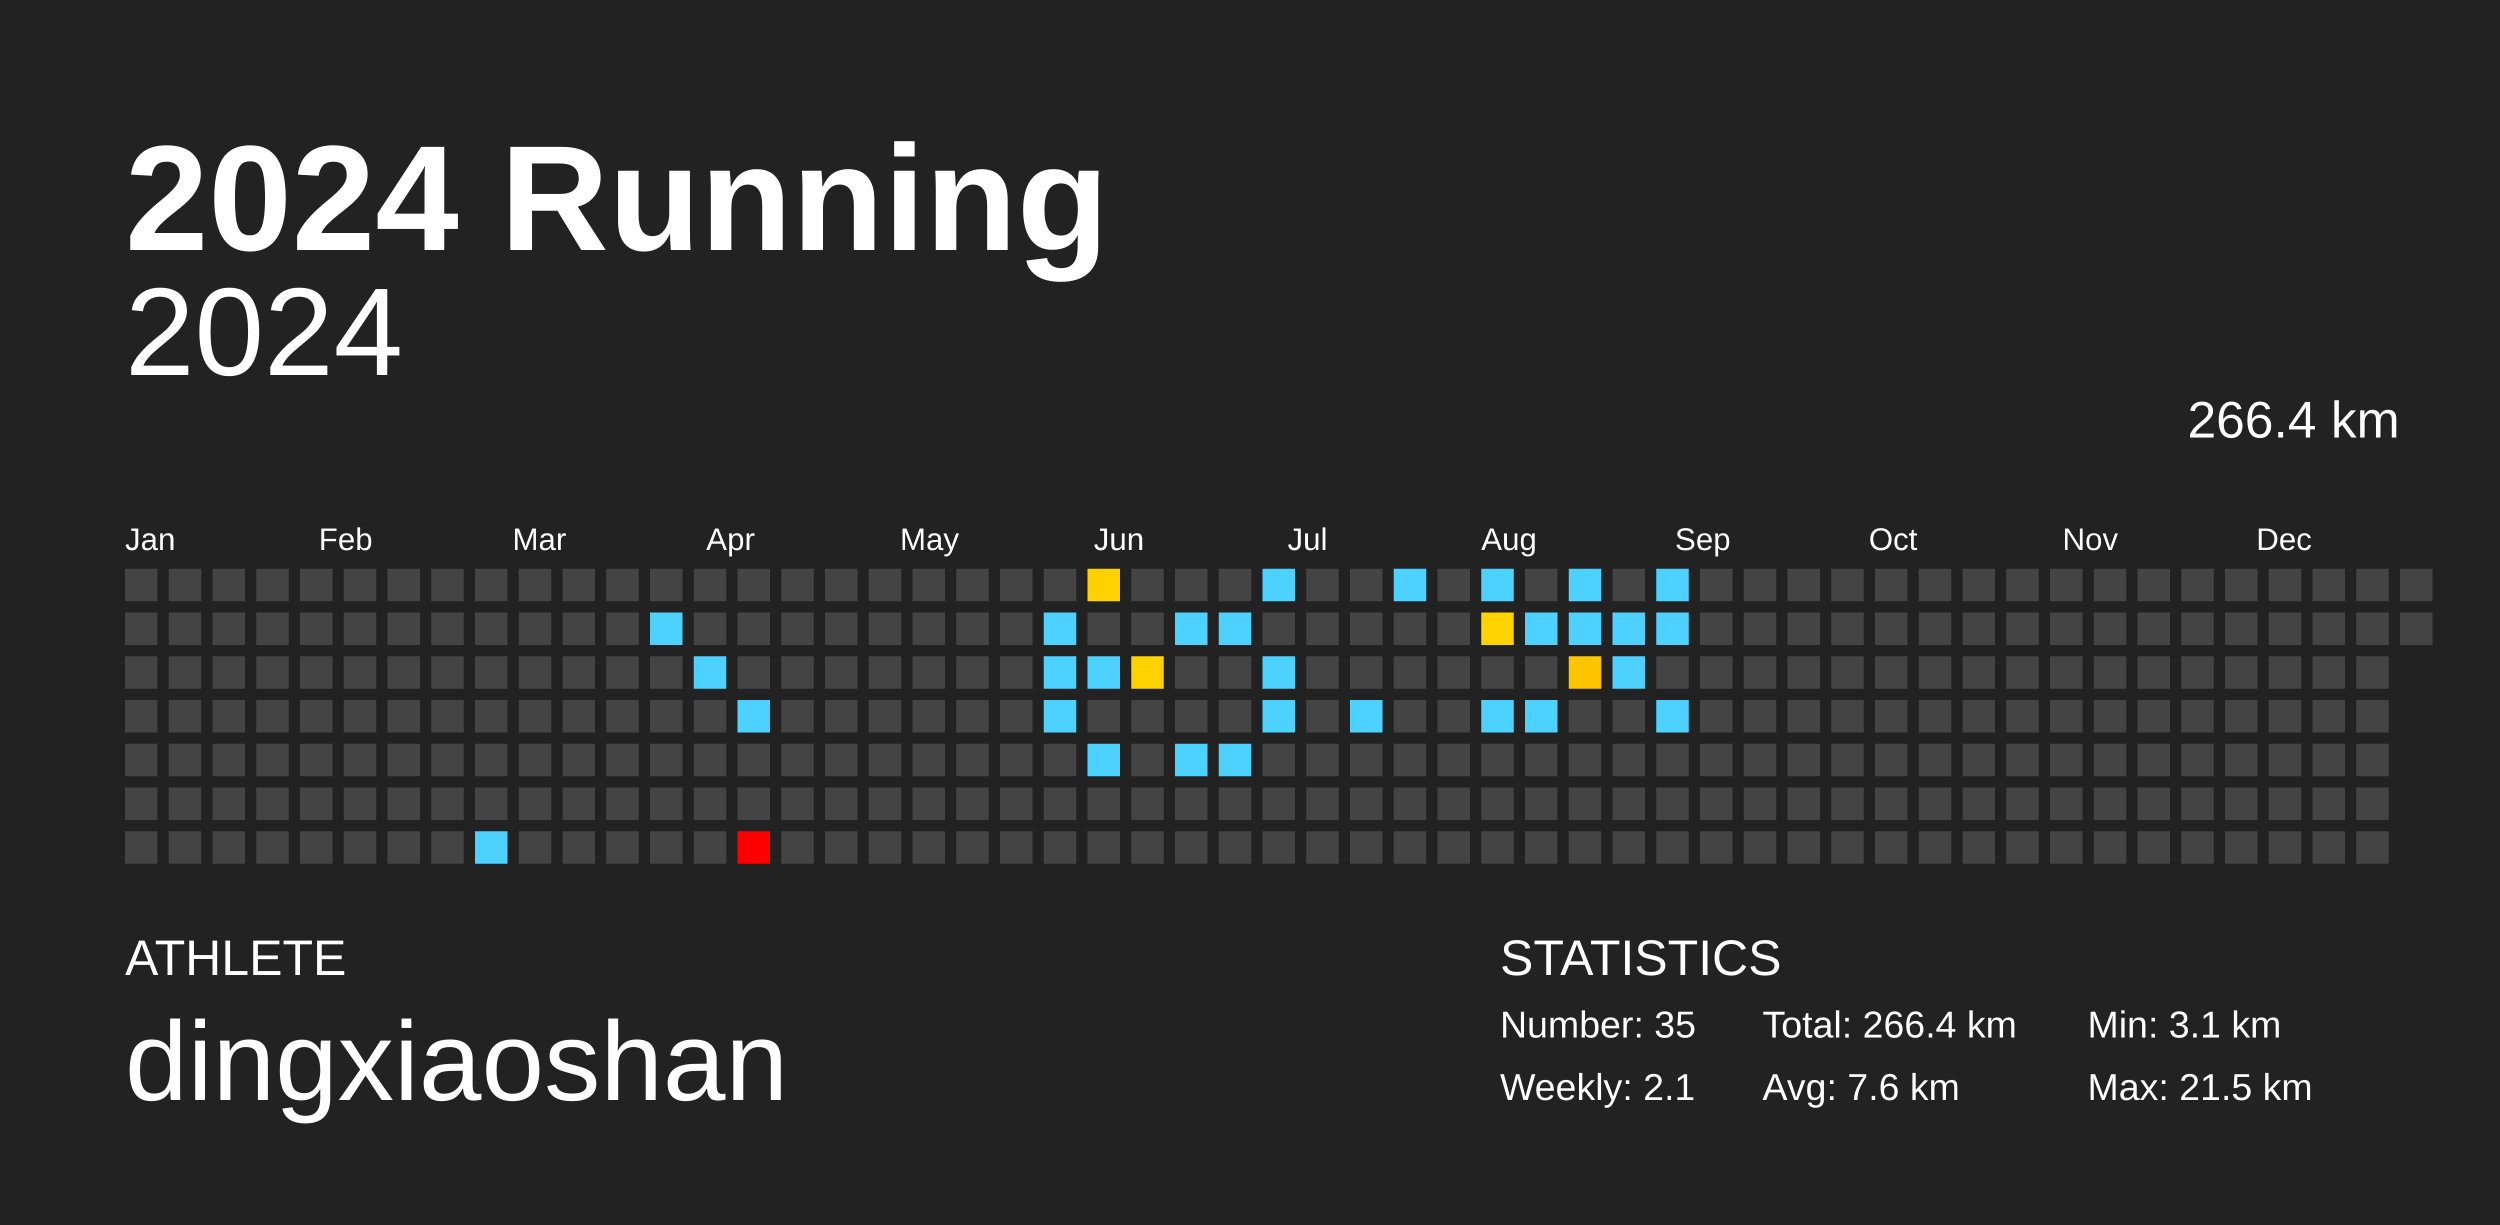
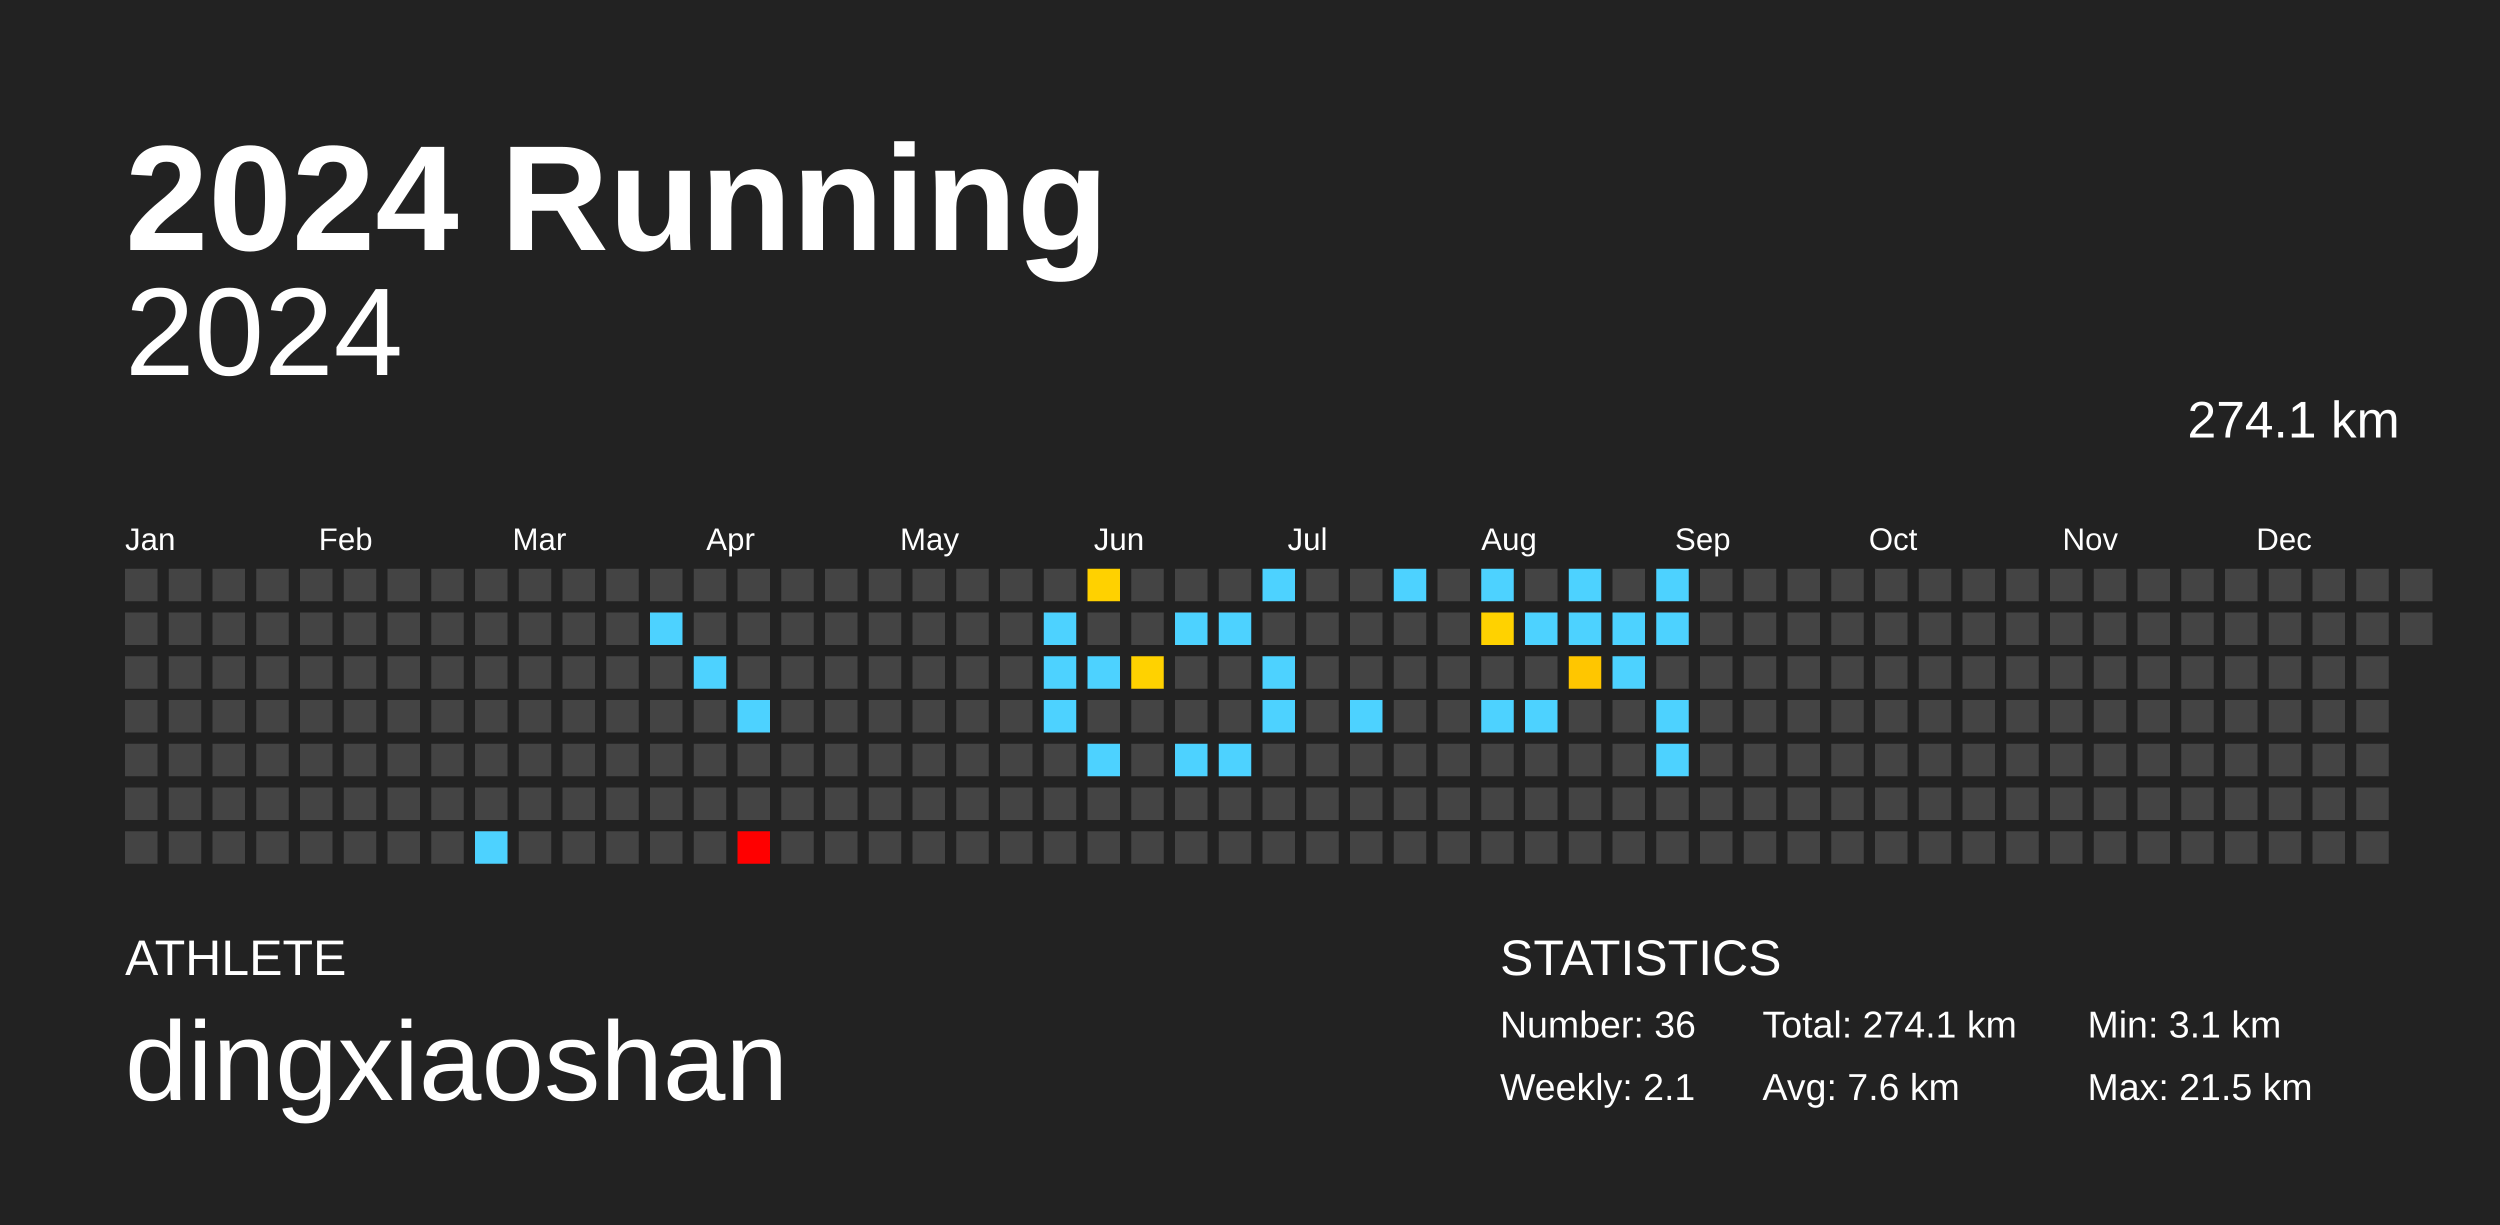
<svg xmlns="http://www.w3.org/2000/svg" baseProfile="full" height="98mm" version="1.1" viewBox="0,0,200,98" width="200mm">
  <defs />
  <rect fill="#222222" height="98" width="200" x="0" y="0" />
  <text fill="#FFFFFF" style="font-size:12px; font-family:Arial; font-weight:bold;" x="10" y="20">2024 Running</text>
  <text fill="#FFFFFF" style="font-size:4px; font-family:Arial" x="10" y="78">ATHLETE</text>
  <text fill="#FFFFFF" style="font-size:9px; font-family:Arial" x="10" y="88">dingxiaoshan</text>
  <text fill="#FFFFFF" style="font-size:4px; font-family:Arial" x="120" y="78">STATISTICS</text>
-   <text fill="#FFFFFF" style="font-size:3px; font-family:Arial" x="120" y="83">Number: 35</text>
+   <text fill="#FFFFFF" style="font-size:3px; font-family:Arial" x="120" y="83">Number: 36</text>
  <text fill="#FFFFFF" style="font-size:3px; font-family:Arial" x="120" y="88">Weekly: 2.1</text>
-   <text fill="#FFFFFF" style="font-size:3px; font-family:Arial" x="141" y="83">Total: 266.4 km</text>
+   <text fill="#FFFFFF" style="font-size:3px; font-family:Arial" x="141" y="83">Total: 274.1 km</text>
  <text fill="#FFFFFF" style="font-size:3px; font-family:Arial" x="141" y="88">Avg: 7.6 km</text>
  <text fill="#FFFFFF" style="font-size:3px; font-family:Arial" x="167" y="83">Min: 3.1 km</text>
  <text fill="#FFFFFF" style="font-size:3px; font-family:Arial" x="167" y="88">Max: 21.5 km</text>
  <text alignment-baseline="hanging" fill="#FFFFFF" style="font-size:10.0px; font-family:Arial;" x="10" y="30">2024</text>
-   <text alignment-baseline="hanging" fill="#FFFFFF" style="font-size:4.125px; font-family:Arial;" x="175" y="35">266.4 km</text>
+   <text alignment-baseline="hanging" fill="#FFFFFF" style="font-size:4.125px; font-family:Arial;" x="175" y="35">274.1 km</text>
  <text fill="#FFFFFF" style="font-size:2.5px; font-family:Arial" x="10.0" y="44">Jan</text>
  <text fill="#FFFFFF" style="font-size:2.5px; font-family:Arial" x="25.5" y="44">Feb</text>
  <text fill="#FFFFFF" style="font-size:2.5px; font-family:Arial" x="41.0" y="44">Mar</text>
  <text fill="#FFFFFF" style="font-size:2.5px; font-family:Arial" x="56.5" y="44">Apr</text>
  <text fill="#FFFFFF" style="font-size:2.5px; font-family:Arial" x="72.0" y="44">May</text>
  <text fill="#FFFFFF" style="font-size:2.5px; font-family:Arial" x="87.5" y="44">Jun</text>
  <text fill="#FFFFFF" style="font-size:2.5px; font-family:Arial" x="103.0" y="44">Jul</text>
  <text fill="#FFFFFF" style="font-size:2.5px; font-family:Arial" x="118.5" y="44">Aug</text>
  <text fill="#FFFFFF" style="font-size:2.5px; font-family:Arial" x="134.0" y="44">Sep</text>
  <text fill="#FFFFFF" style="font-size:2.5px; font-family:Arial" x="149.5" y="44">Oct</text>
  <text fill="#FFFFFF" style="font-size:2.5px; font-family:Arial" x="165.0" y="44">Nov</text>
  <text fill="#FFFFFF" style="font-size:2.5px; font-family:Arial" x="180.5" y="44">Dec</text>
  <rect fill="#444444" height="2.6" width="2.6" x="10.0" y="45.5" />
  <rect fill="#444444" height="2.6" width="2.6" x="10.0" y="49.0" />
  <rect fill="#444444" height="2.6" width="2.6" x="10.0" y="52.5" />
  <rect fill="#444444" height="2.6" width="2.6" x="10.0" y="56.0" />
  <rect fill="#444444" height="2.6" width="2.6" x="10.0" y="59.5" />
  <rect fill="#444444" height="2.6" width="2.6" x="10.0" y="63.0" />
  <rect fill="#444444" height="2.6" width="2.6" x="10.0" y="66.5" />
  <rect fill="#444444" height="2.6" width="2.6" x="13.5" y="45.5" />
  <rect fill="#444444" height="2.6" width="2.6" x="13.5" y="49.0" />
  <rect fill="#444444" height="2.6" width="2.6" x="13.5" y="52.5" />
  <rect fill="#444444" height="2.6" width="2.6" x="13.5" y="56.0" />
  <rect fill="#444444" height="2.6" width="2.6" x="13.5" y="59.5" />
  <rect fill="#444444" height="2.6" width="2.6" x="13.5" y="63.0" />
  <rect fill="#444444" height="2.6" width="2.6" x="13.5" y="66.5" />
  <rect fill="#444444" height="2.6" width="2.6" x="17.0" y="45.5" />
  <rect fill="#444444" height="2.6" width="2.6" x="17.0" y="49.0" />
  <rect fill="#444444" height="2.6" width="2.6" x="17.0" y="52.5" />
  <rect fill="#444444" height="2.6" width="2.6" x="17.0" y="56.0" />
  <rect fill="#444444" height="2.6" width="2.6" x="17.0" y="59.5" />
  <rect fill="#444444" height="2.6" width="2.6" x="17.0" y="63.0" />
  <rect fill="#444444" height="2.6" width="2.6" x="17.0" y="66.5" />
  <rect fill="#444444" height="2.6" width="2.6" x="20.5" y="45.5" />
  <rect fill="#444444" height="2.6" width="2.6" x="20.5" y="49.0" />
  <rect fill="#444444" height="2.6" width="2.6" x="20.5" y="52.5" />
  <rect fill="#444444" height="2.6" width="2.6" x="20.5" y="56.0" />
  <rect fill="#444444" height="2.6" width="2.6" x="20.5" y="59.5" />
  <rect fill="#444444" height="2.6" width="2.6" x="20.5" y="63.0" />
  <rect fill="#444444" height="2.6" width="2.6" x="20.5" y="66.5" />
  <rect fill="#444444" height="2.6" width="2.6" x="24.0" y="45.5" />
  <rect fill="#444444" height="2.6" width="2.6" x="24.0" y="49.0" />
  <rect fill="#444444" height="2.6" width="2.6" x="24.0" y="52.5" />
  <rect fill="#444444" height="2.6" width="2.6" x="24.0" y="56.0" />
  <rect fill="#444444" height="2.6" width="2.6" x="24.0" y="59.5" />
  <rect fill="#444444" height="2.6" width="2.6" x="24.0" y="63.0" />
  <rect fill="#444444" height="2.6" width="2.6" x="24.0" y="66.5" />
  <rect fill="#444444" height="2.6" width="2.6" x="27.5" y="45.5" />
  <rect fill="#444444" height="2.6" width="2.6" x="27.5" y="49.0" />
  <rect fill="#444444" height="2.6" width="2.6" x="27.5" y="52.5" />
  <rect fill="#444444" height="2.6" width="2.6" x="27.5" y="56.0" />
  <rect fill="#444444" height="2.6" width="2.6" x="27.5" y="59.5" />
  <rect fill="#444444" height="2.6" width="2.6" x="27.5" y="63.0" />
  <rect fill="#444444" height="2.6" width="2.6" x="27.5" y="66.5" />
  <rect fill="#444444" height="2.6" width="2.6" x="31.0" y="45.5" />
  <rect fill="#444444" height="2.6" width="2.6" x="31.0" y="49.0" />
  <rect fill="#444444" height="2.6" width="2.6" x="31.0" y="52.5" />
  <rect fill="#444444" height="2.6" width="2.6" x="31.0" y="56.0" />
  <rect fill="#444444" height="2.6" width="2.6" x="31.0" y="59.5" />
  <rect fill="#444444" height="2.6" width="2.6" x="31.0" y="63.0" />
  <rect fill="#444444" height="2.6" width="2.6" x="31.0" y="66.5" />
  <rect fill="#444444" height="2.6" width="2.6" x="34.5" y="45.5" />
  <rect fill="#444444" height="2.6" width="2.6" x="34.5" y="49.0" />
  <rect fill="#444444" height="2.6" width="2.6" x="34.5" y="52.5" />
  <rect fill="#444444" height="2.6" width="2.6" x="34.5" y="56.0" />
  <rect fill="#444444" height="2.6" width="2.6" x="34.5" y="59.5" />
  <rect fill="#444444" height="2.6" width="2.6" x="34.5" y="63.0" />
  <rect fill="#444444" height="2.6" width="2.6" x="34.5" y="66.5" />
  <rect fill="#444444" height="2.6" width="2.6" x="38.0" y="45.5" />
  <rect fill="#444444" height="2.6" width="2.6" x="38.0" y="49.0" />
  <rect fill="#444444" height="2.6" width="2.6" x="38.0" y="52.5" />
  <rect fill="#444444" height="2.6" width="2.6" x="38.0" y="56.0" />
  <rect fill="#444444" height="2.6" width="2.6" x="38.0" y="59.5" />
  <rect fill="#444444" height="2.6" width="2.6" x="38.0" y="63.0" />
  <rect fill="#4dd2ff" height="2.6" width="2.6" x="38.0" y="66.5" />
  <rect fill="#444444" height="2.6" width="2.6" x="41.5" y="45.5" />
  <rect fill="#444444" height="2.6" width="2.6" x="41.5" y="49.0" />
  <rect fill="#444444" height="2.6" width="2.6" x="41.5" y="52.5" />
  <rect fill="#444444" height="2.6" width="2.6" x="41.5" y="56.0" />
  <rect fill="#444444" height="2.6" width="2.6" x="41.5" y="59.5" />
  <rect fill="#444444" height="2.6" width="2.6" x="41.5" y="63.0" />
  <rect fill="#444444" height="2.6" width="2.6" x="41.5" y="66.5" />
  <rect fill="#444444" height="2.6" width="2.6" x="45.0" y="45.5" />
  <rect fill="#444444" height="2.6" width="2.6" x="45.0" y="49.0" />
  <rect fill="#444444" height="2.6" width="2.6" x="45.0" y="52.5" />
  <rect fill="#444444" height="2.6" width="2.6" x="45.0" y="56.0" />
  <rect fill="#444444" height="2.6" width="2.6" x="45.0" y="59.5" />
  <rect fill="#444444" height="2.6" width="2.6" x="45.0" y="63.0" />
  <rect fill="#444444" height="2.6" width="2.6" x="45.0" y="66.5" />
  <rect fill="#444444" height="2.6" width="2.6" x="48.5" y="45.5" />
  <rect fill="#444444" height="2.6" width="2.6" x="48.5" y="49.0" />
  <rect fill="#444444" height="2.6" width="2.6" x="48.5" y="52.5" />
  <rect fill="#444444" height="2.6" width="2.6" x="48.5" y="56.0" />
  <rect fill="#444444" height="2.6" width="2.6" x="48.5" y="59.5" />
  <rect fill="#444444" height="2.6" width="2.6" x="48.5" y="63.0" />
  <rect fill="#444444" height="2.6" width="2.6" x="48.5" y="66.5" />
  <rect fill="#444444" height="2.6" width="2.6" x="52.0" y="45.5" />
  <rect fill="#4dd2ff" height="2.6" width="2.6" x="52.0" y="49.0" />
  <rect fill="#444444" height="2.6" width="2.6" x="52.0" y="52.5" />
  <rect fill="#444444" height="2.6" width="2.6" x="52.0" y="56.0" />
  <rect fill="#444444" height="2.6" width="2.6" x="52.0" y="59.5" />
  <rect fill="#444444" height="2.6" width="2.6" x="52.0" y="63.0" />
  <rect fill="#444444" height="2.6" width="2.6" x="52.0" y="66.5" />
  <rect fill="#444444" height="2.6" width="2.6" x="55.5" y="45.5" />
  <rect fill="#444444" height="2.6" width="2.6" x="55.5" y="49.0" />
  <rect fill="#4dd2ff" height="2.6" width="2.6" x="55.5" y="52.5" />
  <rect fill="#444444" height="2.6" width="2.6" x="55.5" y="56.0" />
  <rect fill="#444444" height="2.6" width="2.6" x="55.5" y="59.5" />
  <rect fill="#444444" height="2.6" width="2.6" x="55.5" y="63.0" />
  <rect fill="#444444" height="2.6" width="2.6" x="55.5" y="66.5" />
  <rect fill="#444444" height="2.6" width="2.6" x="59.0" y="45.5" />
  <rect fill="#444444" height="2.6" width="2.6" x="59.0" y="49.0" />
  <rect fill="#444444" height="2.6" width="2.6" x="59.0" y="52.5" />
  <rect fill="#4dd2ff" height="2.6" width="2.6" x="59.0" y="56.0" />
  <rect fill="#444444" height="2.6" width="2.6" x="59.0" y="59.5" />
  <rect fill="#444444" height="2.6" width="2.6" x="59.0" y="63.0" />
  <rect fill="red" height="2.6" width="2.6" x="59.0" y="66.5" />
  <rect fill="#444444" height="2.6" width="2.6" x="62.5" y="45.5" />
  <rect fill="#444444" height="2.6" width="2.6" x="62.5" y="49.0" />
  <rect fill="#444444" height="2.6" width="2.6" x="62.5" y="52.5" />
  <rect fill="#444444" height="2.6" width="2.6" x="62.5" y="56.0" />
  <rect fill="#444444" height="2.6" width="2.6" x="62.5" y="59.5" />
  <rect fill="#444444" height="2.6" width="2.6" x="62.5" y="63.0" />
  <rect fill="#444444" height="2.6" width="2.6" x="62.5" y="66.5" />
  <rect fill="#444444" height="2.6" width="2.6" x="66.0" y="45.5" />
  <rect fill="#444444" height="2.6" width="2.6" x="66.0" y="49.0" />
  <rect fill="#444444" height="2.6" width="2.6" x="66.0" y="52.5" />
  <rect fill="#444444" height="2.6" width="2.6" x="66.0" y="56.0" />
  <rect fill="#444444" height="2.6" width="2.6" x="66.0" y="59.5" />
  <rect fill="#444444" height="2.6" width="2.6" x="66.0" y="63.0" />
  <rect fill="#444444" height="2.6" width="2.6" x="66.0" y="66.5" />
  <rect fill="#444444" height="2.6" width="2.6" x="69.5" y="45.5" />
  <rect fill="#444444" height="2.6" width="2.6" x="69.5" y="49.0" />
  <rect fill="#444444" height="2.6" width="2.6" x="69.5" y="52.5" />
  <rect fill="#444444" height="2.6" width="2.6" x="69.5" y="56.0" />
  <rect fill="#444444" height="2.6" width="2.6" x="69.5" y="59.5" />
  <rect fill="#444444" height="2.6" width="2.6" x="69.5" y="63.0" />
  <rect fill="#444444" height="2.6" width="2.6" x="69.5" y="66.5" />
  <rect fill="#444444" height="2.6" width="2.6" x="73.0" y="45.5" />
  <rect fill="#444444" height="2.6" width="2.6" x="73.0" y="49.0" />
  <rect fill="#444444" height="2.6" width="2.6" x="73.0" y="52.5" />
  <rect fill="#444444" height="2.6" width="2.6" x="73.0" y="56.0" />
  <rect fill="#444444" height="2.6" width="2.6" x="73.0" y="59.5" />
  <rect fill="#444444" height="2.6" width="2.6" x="73.0" y="63.0" />
  <rect fill="#444444" height="2.6" width="2.6" x="73.0" y="66.5" />
  <rect fill="#444444" height="2.6" width="2.6" x="76.5" y="45.5" />
  <rect fill="#444444" height="2.6" width="2.6" x="76.5" y="49.0" />
  <rect fill="#444444" height="2.6" width="2.6" x="76.5" y="52.5" />
  <rect fill="#444444" height="2.6" width="2.6" x="76.5" y="56.0" />
  <rect fill="#444444" height="2.6" width="2.6" x="76.5" y="59.5" />
  <rect fill="#444444" height="2.6" width="2.6" x="76.5" y="63.0" />
  <rect fill="#444444" height="2.6" width="2.6" x="76.5" y="66.5" />
  <rect fill="#444444" height="2.6" width="2.6" x="80.0" y="45.5" />
  <rect fill="#444444" height="2.6" width="2.6" x="80.0" y="49.0" />
  <rect fill="#444444" height="2.6" width="2.6" x="80.0" y="52.5" />
  <rect fill="#444444" height="2.6" width="2.6" x="80.0" y="56.0" />
  <rect fill="#444444" height="2.6" width="2.6" x="80.0" y="59.5" />
  <rect fill="#444444" height="2.6" width="2.6" x="80.0" y="63.0" />
  <rect fill="#444444" height="2.6" width="2.6" x="80.0" y="66.5" />
  <rect fill="#444444" height="2.6" width="2.6" x="83.5" y="45.5" />
  <rect fill="#4dd2ff" height="2.6" width="2.6" x="83.5" y="49.0" />
  <rect fill="#4dd2ff" height="2.6" width="2.6" x="83.5" y="52.5" />
  <rect fill="#4dd2ff" height="2.6" width="2.6" x="83.5" y="56.0" />
  <rect fill="#444444" height="2.6" width="2.6" x="83.5" y="59.5" />
  <rect fill="#444444" height="2.6" width="2.6" x="83.5" y="63.0" />
  <rect fill="#444444" height="2.6" width="2.6" x="83.5" y="66.5" />
  <rect fill="#ffd100" height="2.6" width="2.6" x="87.0" y="45.5" />
  <rect fill="#444444" height="2.6" width="2.6" x="87.0" y="49.0" />
  <rect fill="#4dd2ff" height="2.6" width="2.6" x="87.0" y="52.5" />
  <rect fill="#444444" height="2.6" width="2.6" x="87.0" y="56.0" />
  <rect fill="#4dd2ff" height="2.6" width="2.6" x="87.0" y="59.5" />
  <rect fill="#444444" height="2.6" width="2.6" x="87.0" y="63.0" />
  <rect fill="#444444" height="2.6" width="2.6" x="87.0" y="66.5" />
  <rect fill="#444444" height="2.6" width="2.6" x="90.5" y="45.5" />
  <rect fill="#444444" height="2.6" width="2.6" x="90.5" y="49.0" />
  <rect fill="#ffd200" height="2.6" width="2.6" x="90.5" y="52.5" />
  <rect fill="#444444" height="2.6" width="2.6" x="90.5" y="56.0" />
  <rect fill="#444444" height="2.6" width="2.6" x="90.5" y="59.5" />
  <rect fill="#444444" height="2.6" width="2.6" x="90.5" y="63.0" />
  <rect fill="#444444" height="2.6" width="2.6" x="90.5" y="66.5" />
  <rect fill="#444444" height="2.6" width="2.6" x="94.0" y="45.5" />
  <rect fill="#4dd2ff" height="2.6" width="2.6" x="94.0" y="49.0" />
  <rect fill="#444444" height="2.6" width="2.6" x="94.0" y="52.5" />
  <rect fill="#444444" height="2.6" width="2.6" x="94.0" y="56.0" />
  <rect fill="#4dd2ff" height="2.6" width="2.6" x="94.0" y="59.5" />
  <rect fill="#444444" height="2.6" width="2.6" x="94.0" y="63.0" />
  <rect fill="#444444" height="2.6" width="2.6" x="94.0" y="66.5" />
  <rect fill="#444444" height="2.6" width="2.6" x="97.5" y="45.5" />
  <rect fill="#4dd2ff" height="2.6" width="2.6" x="97.5" y="49.0" />
  <rect fill="#444444" height="2.6" width="2.6" x="97.5" y="52.5" />
  <rect fill="#444444" height="2.6" width="2.6" x="97.5" y="56.0" />
  <rect fill="#4dd2ff" height="2.6" width="2.6" x="97.5" y="59.5" />
  <rect fill="#444444" height="2.6" width="2.6" x="97.5" y="63.0" />
  <rect fill="#444444" height="2.6" width="2.6" x="97.5" y="66.5" />
  <rect fill="#4dd2ff" height="2.6" width="2.6" x="101.0" y="45.5" />
  <rect fill="#444444" height="2.6" width="2.6" x="101.0" y="49.0" />
  <rect fill="#4dd2ff" height="2.6" width="2.6" x="101.0" y="52.5" />
  <rect fill="#4dd2ff" height="2.6" width="2.6" x="101.0" y="56.0" />
  <rect fill="#444444" height="2.6" width="2.6" x="101.0" y="59.5" />
  <rect fill="#444444" height="2.6" width="2.6" x="101.0" y="63.0" />
  <rect fill="#444444" height="2.6" width="2.6" x="101.0" y="66.5" />
  <rect fill="#444444" height="2.6" width="2.6" x="104.5" y="45.5" />
  <rect fill="#444444" height="2.6" width="2.6" x="104.5" y="49.0" />
  <rect fill="#444444" height="2.6" width="2.6" x="104.5" y="52.5" />
  <rect fill="#444444" height="2.6" width="2.6" x="104.5" y="56.0" />
  <rect fill="#444444" height="2.6" width="2.6" x="104.5" y="59.5" />
  <rect fill="#444444" height="2.6" width="2.6" x="104.5" y="63.0" />
  <rect fill="#444444" height="2.6" width="2.6" x="104.5" y="66.5" />
  <rect fill="#444444" height="2.6" width="2.6" x="108.0" y="45.5" />
  <rect fill="#444444" height="2.6" width="2.6" x="108.0" y="49.0" />
  <rect fill="#444444" height="2.6" width="2.6" x="108.0" y="52.5" />
  <rect fill="#4dd2ff" height="2.6" width="2.6" x="108.0" y="56.0" />
  <rect fill="#444444" height="2.6" width="2.6" x="108.0" y="59.5" />
  <rect fill="#444444" height="2.6" width="2.6" x="108.0" y="63.0" />
  <rect fill="#444444" height="2.6" width="2.6" x="108.0" y="66.5" />
  <rect fill="#4dd2ff" height="2.6" width="2.6" x="111.5" y="45.5" />
  <rect fill="#444444" height="2.6" width="2.6" x="111.5" y="49.0" />
  <rect fill="#444444" height="2.6" width="2.6" x="111.5" y="52.5" />
  <rect fill="#444444" height="2.6" width="2.6" x="111.5" y="56.0" />
  <rect fill="#444444" height="2.6" width="2.6" x="111.5" y="59.5" />
  <rect fill="#444444" height="2.6" width="2.6" x="111.5" y="63.0" />
  <rect fill="#444444" height="2.6" width="2.6" x="111.5" y="66.5" />
  <rect fill="#444444" height="2.6" width="2.6" x="115.0" y="45.5" />
  <rect fill="#444444" height="2.6" width="2.6" x="115.0" y="49.0" />
  <rect fill="#444444" height="2.6" width="2.6" x="115.0" y="52.5" />
  <rect fill="#444444" height="2.6" width="2.6" x="115.0" y="56.0" />
  <rect fill="#444444" height="2.6" width="2.6" x="115.0" y="59.5" />
  <rect fill="#444444" height="2.6" width="2.6" x="115.0" y="63.0" />
  <rect fill="#444444" height="2.6" width="2.6" x="115.0" y="66.5" />
  <rect fill="#4dd2ff" height="2.6" width="2.6" x="118.5" y="45.5" />
  <rect fill="#ffd200" height="2.6" width="2.6" x="118.5" y="49.0" />
  <rect fill="#444444" height="2.6" width="2.6" x="118.5" y="52.5" />
  <rect fill="#4dd2ff" height="2.6" width="2.6" x="118.5" y="56.0" />
  <rect fill="#444444" height="2.6" width="2.6" x="118.5" y="59.5" />
  <rect fill="#444444" height="2.6" width="2.6" x="118.5" y="63.0" />
  <rect fill="#444444" height="2.6" width="2.6" x="118.5" y="66.5" />
  <rect fill="#444444" height="2.6" width="2.6" x="122.0" y="45.5" />
  <rect fill="#4dd2ff" height="2.6" width="2.6" x="122.0" y="49.0" />
  <rect fill="#444444" height="2.6" width="2.6" x="122.0" y="52.5" />
  <rect fill="#4dd2ff" height="2.6" width="2.6" x="122.0" y="56.0" />
  <rect fill="#444444" height="2.6" width="2.6" x="122.0" y="59.5" />
  <rect fill="#444444" height="2.6" width="2.6" x="122.0" y="63.0" />
  <rect fill="#444444" height="2.6" width="2.6" x="122.0" y="66.5" />
  <rect fill="#4dd2ff" height="2.6" width="2.6" x="125.5" y="45.5" />
  <rect fill="#4dd2ff" height="2.6" width="2.6" x="125.5" y="49.0" />
  <rect fill="#ffc600" height="2.6" width="2.6" x="125.5" y="52.5" />
  <rect fill="#444444" height="2.6" width="2.6" x="125.5" y="56.0" />
  <rect fill="#444444" height="2.6" width="2.6" x="125.5" y="59.5" />
  <rect fill="#444444" height="2.6" width="2.6" x="125.5" y="63.0" />
  <rect fill="#444444" height="2.6" width="2.6" x="125.5" y="66.5" />
  <rect fill="#444444" height="2.6" width="2.6" x="129.0" y="45.5" />
  <rect fill="#4dd2ff" height="2.6" width="2.6" x="129.0" y="49.0" />
  <rect fill="#4dd2ff" height="2.6" width="2.6" x="129.0" y="52.5" />
  <rect fill="#444444" height="2.6" width="2.6" x="129.0" y="56.0" />
  <rect fill="#444444" height="2.6" width="2.6" x="129.0" y="59.5" />
  <rect fill="#444444" height="2.6" width="2.6" x="129.0" y="63.0" />
  <rect fill="#444444" height="2.6" width="2.6" x="129.0" y="66.5" />
  <rect fill="#4dd2ff" height="2.6" width="2.6" x="132.5" y="45.5" />
  <rect fill="#4dd2ff" height="2.6" width="2.6" x="132.5" y="49.0" />
  <rect fill="#444444" height="2.6" width="2.6" x="132.5" y="52.5" />
  <rect fill="#4dd2ff" height="2.6" width="2.6" x="132.5" y="56.0" />
-   <rect fill="#444444" height="2.6" width="2.6" x="132.5" y="59.5" />
+   <rect fill="#4dd2ff" height="2.6" width="2.6" x="132.5" y="59.5" />
  <rect fill="#444444" height="2.6" width="2.6" x="132.5" y="63.0" />
  <rect fill="#444444" height="2.6" width="2.6" x="132.5" y="66.5" />
  <rect fill="#444444" height="2.6" width="2.6" x="136.0" y="45.5" />
  <rect fill="#444444" height="2.6" width="2.6" x="136.0" y="49.0" />
  <rect fill="#444444" height="2.6" width="2.6" x="136.0" y="52.5" />
  <rect fill="#444444" height="2.6" width="2.6" x="136.0" y="56.0" />
  <rect fill="#444444" height="2.6" width="2.6" x="136.0" y="59.5" />
  <rect fill="#444444" height="2.6" width="2.6" x="136.0" y="63.0" />
  <rect fill="#444444" height="2.6" width="2.6" x="136.0" y="66.5" />
  <rect fill="#444444" height="2.6" width="2.6" x="139.5" y="45.5" />
  <rect fill="#444444" height="2.6" width="2.6" x="139.5" y="49.0" />
  <rect fill="#444444" height="2.6" width="2.6" x="139.5" y="52.5" />
  <rect fill="#444444" height="2.6" width="2.6" x="139.5" y="56.0" />
  <rect fill="#444444" height="2.6" width="2.6" x="139.5" y="59.5" />
  <rect fill="#444444" height="2.6" width="2.6" x="139.5" y="63.0" />
  <rect fill="#444444" height="2.6" width="2.6" x="139.5" y="66.5" />
  <rect fill="#444444" height="2.6" width="2.6" x="143.0" y="45.5" />
  <rect fill="#444444" height="2.6" width="2.6" x="143.0" y="49.0" />
  <rect fill="#444444" height="2.6" width="2.6" x="143.0" y="52.5" />
  <rect fill="#444444" height="2.6" width="2.6" x="143.0" y="56.0" />
  <rect fill="#444444" height="2.6" width="2.6" x="143.0" y="59.5" />
  <rect fill="#444444" height="2.6" width="2.6" x="143.0" y="63.0" />
  <rect fill="#444444" height="2.6" width="2.6" x="143.0" y="66.5" />
  <rect fill="#444444" height="2.6" width="2.6" x="146.5" y="45.5" />
  <rect fill="#444444" height="2.6" width="2.6" x="146.5" y="49.0" />
  <rect fill="#444444" height="2.6" width="2.6" x="146.5" y="52.5" />
  <rect fill="#444444" height="2.6" width="2.6" x="146.5" y="56.0" />
  <rect fill="#444444" height="2.6" width="2.6" x="146.5" y="59.5" />
  <rect fill="#444444" height="2.6" width="2.6" x="146.5" y="63.0" />
  <rect fill="#444444" height="2.6" width="2.6" x="146.5" y="66.5" />
  <rect fill="#444444" height="2.6" width="2.6" x="150.0" y="45.5" />
  <rect fill="#444444" height="2.6" width="2.6" x="150.0" y="49.0" />
  <rect fill="#444444" height="2.6" width="2.6" x="150.0" y="52.5" />
  <rect fill="#444444" height="2.6" width="2.6" x="150.0" y="56.0" />
  <rect fill="#444444" height="2.6" width="2.6" x="150.0" y="59.5" />
  <rect fill="#444444" height="2.6" width="2.6" x="150.0" y="63.0" />
  <rect fill="#444444" height="2.6" width="2.6" x="150.0" y="66.5" />
  <rect fill="#444444" height="2.6" width="2.6" x="153.5" y="45.5" />
  <rect fill="#444444" height="2.6" width="2.6" x="153.5" y="49.0" />
  <rect fill="#444444" height="2.6" width="2.6" x="153.5" y="52.5" />
  <rect fill="#444444" height="2.6" width="2.6" x="153.5" y="56.0" />
  <rect fill="#444444" height="2.6" width="2.6" x="153.5" y="59.5" />
  <rect fill="#444444" height="2.6" width="2.6" x="153.5" y="63.0" />
  <rect fill="#444444" height="2.6" width="2.6" x="153.5" y="66.5" />
  <rect fill="#444444" height="2.6" width="2.6" x="157.0" y="45.5" />
  <rect fill="#444444" height="2.6" width="2.6" x="157.0" y="49.0" />
  <rect fill="#444444" height="2.6" width="2.6" x="157.0" y="52.5" />
  <rect fill="#444444" height="2.6" width="2.6" x="157.0" y="56.0" />
  <rect fill="#444444" height="2.6" width="2.6" x="157.0" y="59.5" />
  <rect fill="#444444" height="2.6" width="2.6" x="157.0" y="63.0" />
  <rect fill="#444444" height="2.6" width="2.6" x="157.0" y="66.5" />
  <rect fill="#444444" height="2.6" width="2.6" x="160.5" y="45.5" />
  <rect fill="#444444" height="2.6" width="2.6" x="160.5" y="49.0" />
  <rect fill="#444444" height="2.6" width="2.6" x="160.5" y="52.5" />
  <rect fill="#444444" height="2.6" width="2.6" x="160.5" y="56.0" />
  <rect fill="#444444" height="2.6" width="2.6" x="160.5" y="59.5" />
  <rect fill="#444444" height="2.6" width="2.6" x="160.5" y="63.0" />
  <rect fill="#444444" height="2.6" width="2.6" x="160.5" y="66.5" />
  <rect fill="#444444" height="2.6" width="2.6" x="164.0" y="45.5" />
  <rect fill="#444444" height="2.6" width="2.6" x="164.0" y="49.0" />
  <rect fill="#444444" height="2.6" width="2.6" x="164.0" y="52.5" />
  <rect fill="#444444" height="2.6" width="2.6" x="164.0" y="56.0" />
  <rect fill="#444444" height="2.6" width="2.6" x="164.0" y="59.5" />
  <rect fill="#444444" height="2.6" width="2.6" x="164.0" y="63.0" />
  <rect fill="#444444" height="2.6" width="2.6" x="164.0" y="66.5" />
  <rect fill="#444444" height="2.6" width="2.6" x="167.5" y="45.5" />
  <rect fill="#444444" height="2.6" width="2.6" x="167.5" y="49.0" />
  <rect fill="#444444" height="2.6" width="2.6" x="167.5" y="52.5" />
  <rect fill="#444444" height="2.6" width="2.6" x="167.5" y="56.0" />
  <rect fill="#444444" height="2.6" width="2.6" x="167.5" y="59.5" />
  <rect fill="#444444" height="2.6" width="2.6" x="167.5" y="63.0" />
  <rect fill="#444444" height="2.6" width="2.6" x="167.5" y="66.5" />
  <rect fill="#444444" height="2.6" width="2.6" x="171.0" y="45.5" />
  <rect fill="#444444" height="2.6" width="2.6" x="171.0" y="49.0" />
  <rect fill="#444444" height="2.6" width="2.6" x="171.0" y="52.5" />
  <rect fill="#444444" height="2.6" width="2.6" x="171.0" y="56.0" />
  <rect fill="#444444" height="2.6" width="2.6" x="171.0" y="59.5" />
  <rect fill="#444444" height="2.6" width="2.6" x="171.0" y="63.0" />
  <rect fill="#444444" height="2.6" width="2.6" x="171.0" y="66.5" />
  <rect fill="#444444" height="2.6" width="2.6" x="174.5" y="45.5" />
  <rect fill="#444444" height="2.6" width="2.6" x="174.5" y="49.0" />
  <rect fill="#444444" height="2.6" width="2.6" x="174.5" y="52.5" />
  <rect fill="#444444" height="2.6" width="2.6" x="174.5" y="56.0" />
  <rect fill="#444444" height="2.6" width="2.6" x="174.5" y="59.5" />
  <rect fill="#444444" height="2.6" width="2.6" x="174.5" y="63.0" />
  <rect fill="#444444" height="2.6" width="2.6" x="174.5" y="66.5" />
  <rect fill="#444444" height="2.6" width="2.6" x="178.0" y="45.5" />
  <rect fill="#444444" height="2.6" width="2.6" x="178.0" y="49.0" />
  <rect fill="#444444" height="2.6" width="2.6" x="178.0" y="52.5" />
  <rect fill="#444444" height="2.6" width="2.6" x="178.0" y="56.0" />
  <rect fill="#444444" height="2.6" width="2.6" x="178.0" y="59.5" />
  <rect fill="#444444" height="2.6" width="2.6" x="178.0" y="63.0" />
  <rect fill="#444444" height="2.6" width="2.6" x="178.0" y="66.5" />
  <rect fill="#444444" height="2.6" width="2.6" x="181.5" y="45.5" />
  <rect fill="#444444" height="2.6" width="2.6" x="181.5" y="49.0" />
  <rect fill="#444444" height="2.6" width="2.6" x="181.5" y="52.5" />
  <rect fill="#444444" height="2.6" width="2.6" x="181.5" y="56.0" />
  <rect fill="#444444" height="2.6" width="2.6" x="181.5" y="59.5" />
  <rect fill="#444444" height="2.6" width="2.6" x="181.5" y="63.0" />
  <rect fill="#444444" height="2.6" width="2.6" x="181.5" y="66.5" />
  <rect fill="#444444" height="2.6" width="2.6" x="185.0" y="45.5" />
  <rect fill="#444444" height="2.6" width="2.6" x="185.0" y="49.0" />
  <rect fill="#444444" height="2.6" width="2.6" x="185.0" y="52.5" />
  <rect fill="#444444" height="2.6" width="2.6" x="185.0" y="56.0" />
  <rect fill="#444444" height="2.6" width="2.6" x="185.0" y="59.5" />
  <rect fill="#444444" height="2.6" width="2.6" x="185.0" y="63.0" />
  <rect fill="#444444" height="2.6" width="2.6" x="185.0" y="66.5" />
  <rect fill="#444444" height="2.6" width="2.6" x="188.5" y="45.5" />
  <rect fill="#444444" height="2.6" width="2.6" x="188.5" y="49.0" />
  <rect fill="#444444" height="2.6" width="2.6" x="188.5" y="52.5" />
  <rect fill="#444444" height="2.6" width="2.6" x="188.5" y="56.0" />
  <rect fill="#444444" height="2.6" width="2.6" x="188.5" y="59.5" />
  <rect fill="#444444" height="2.6" width="2.6" x="188.5" y="63.0" />
  <rect fill="#444444" height="2.6" width="2.6" x="188.5" y="66.5" />
  <rect fill="#444444" height="2.6" width="2.6" x="192.0" y="45.5" />
  <rect fill="#444444" height="2.6" width="2.6" x="192.0" y="49.0" />
</svg>
